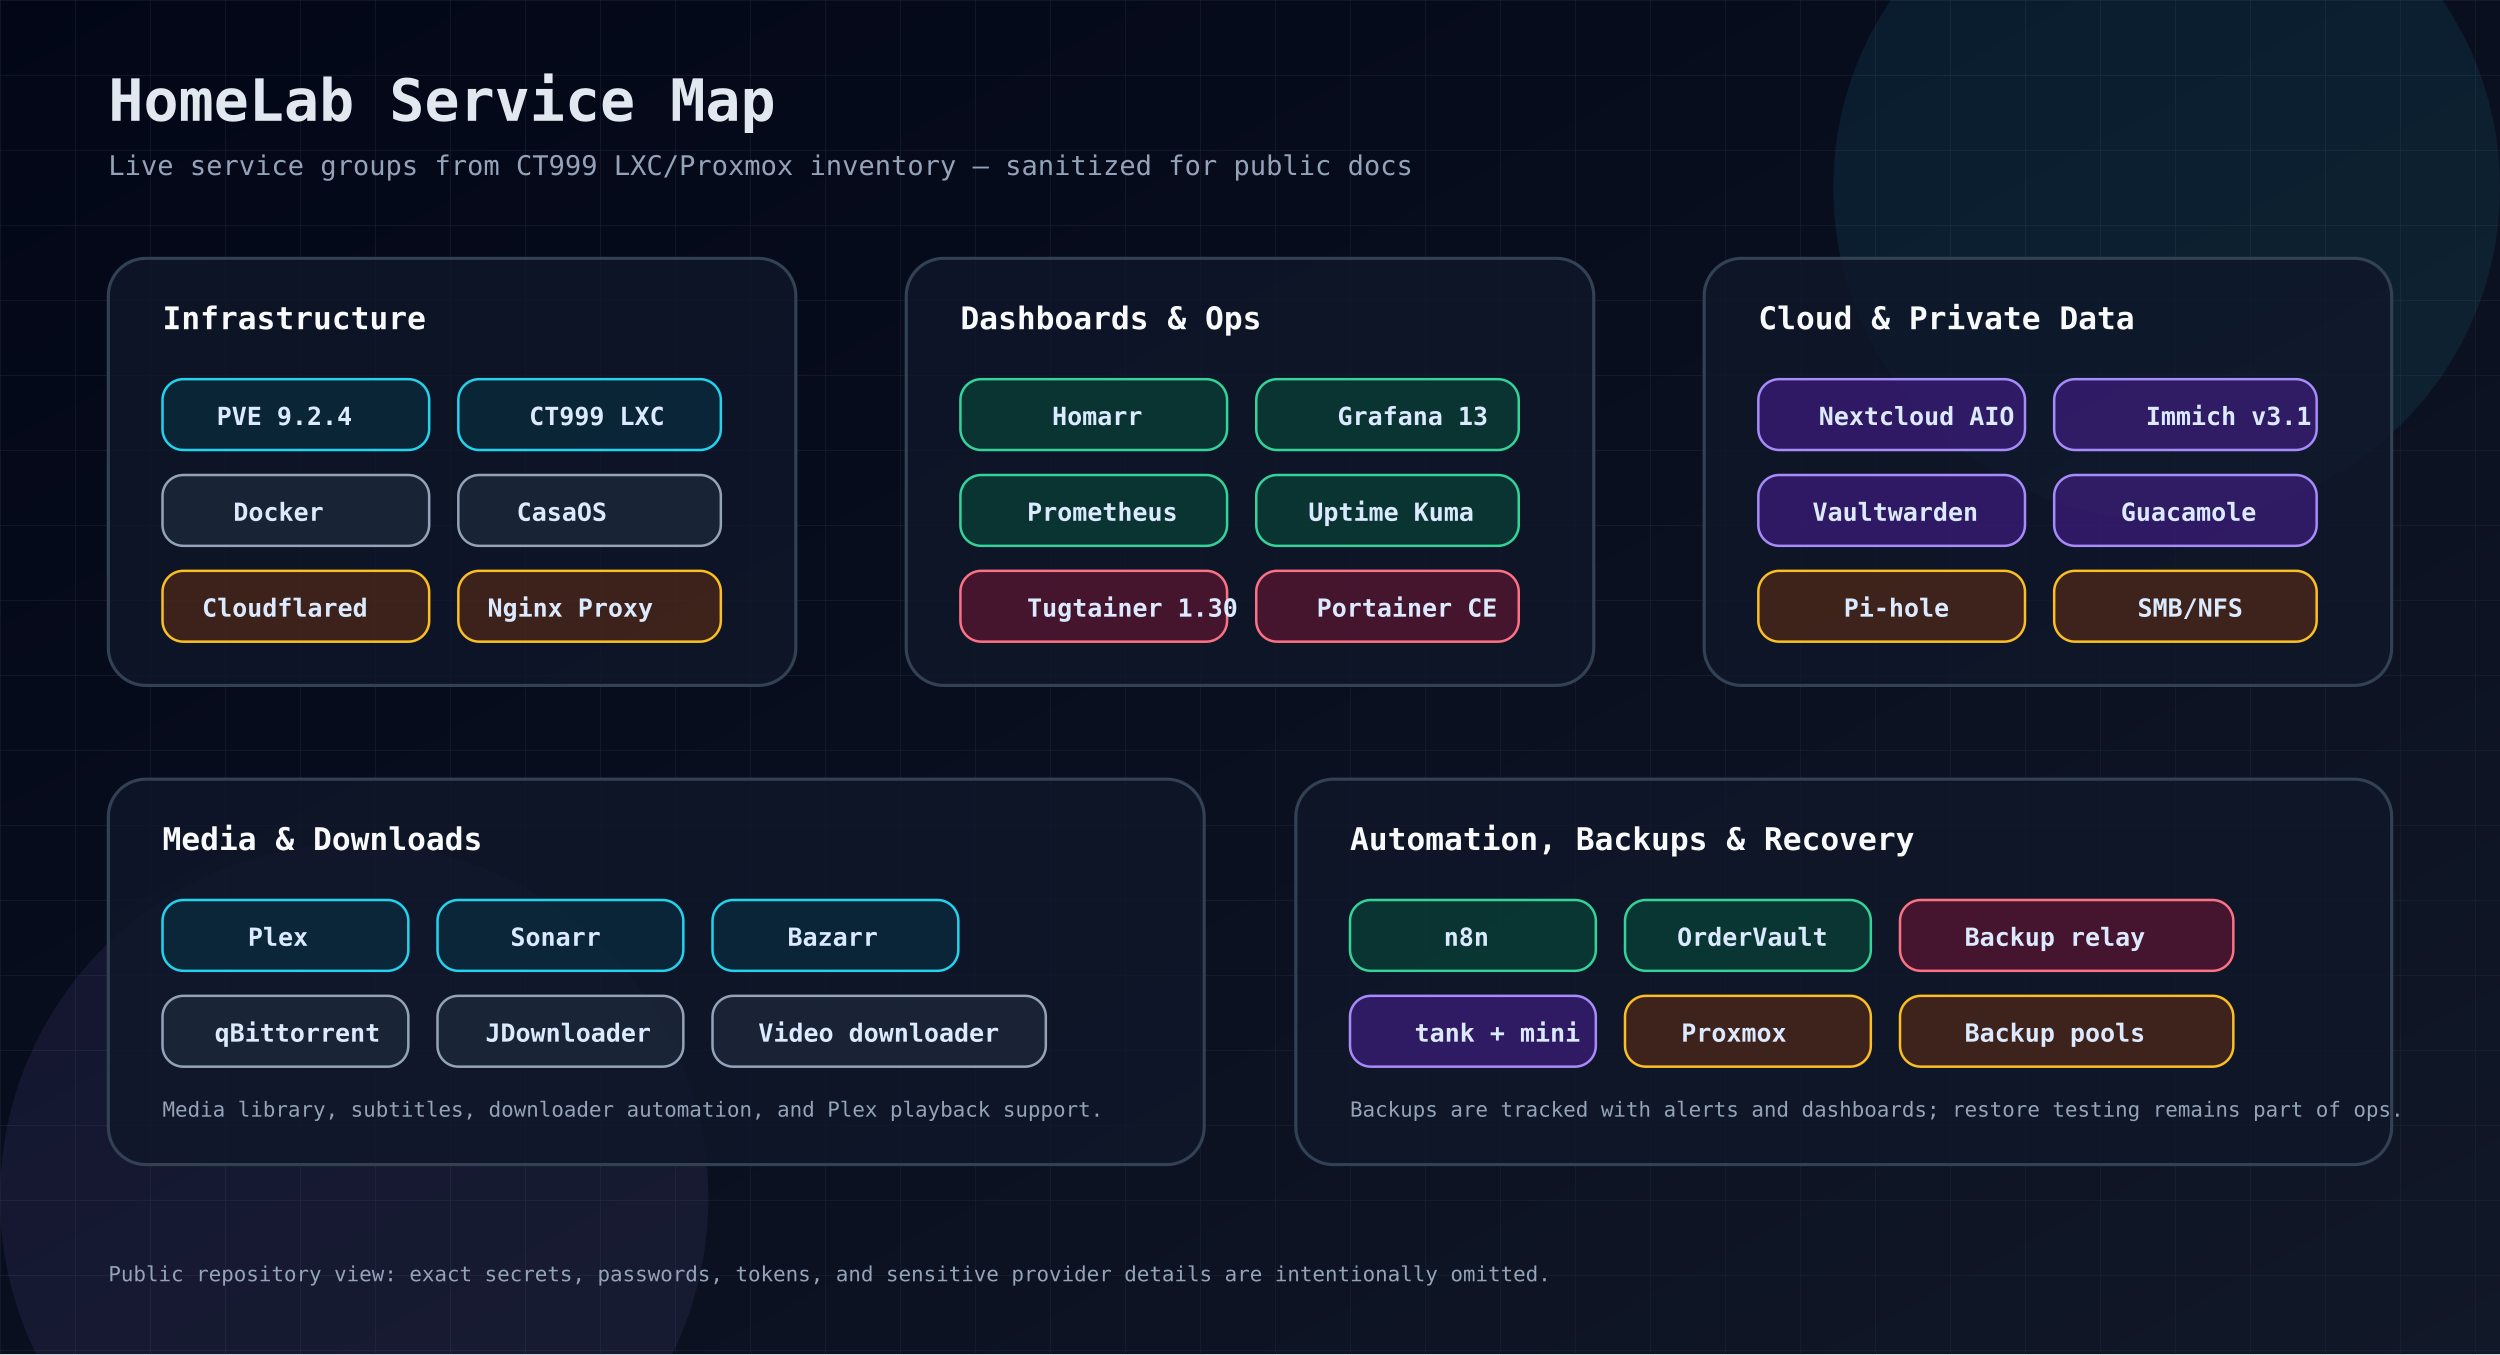
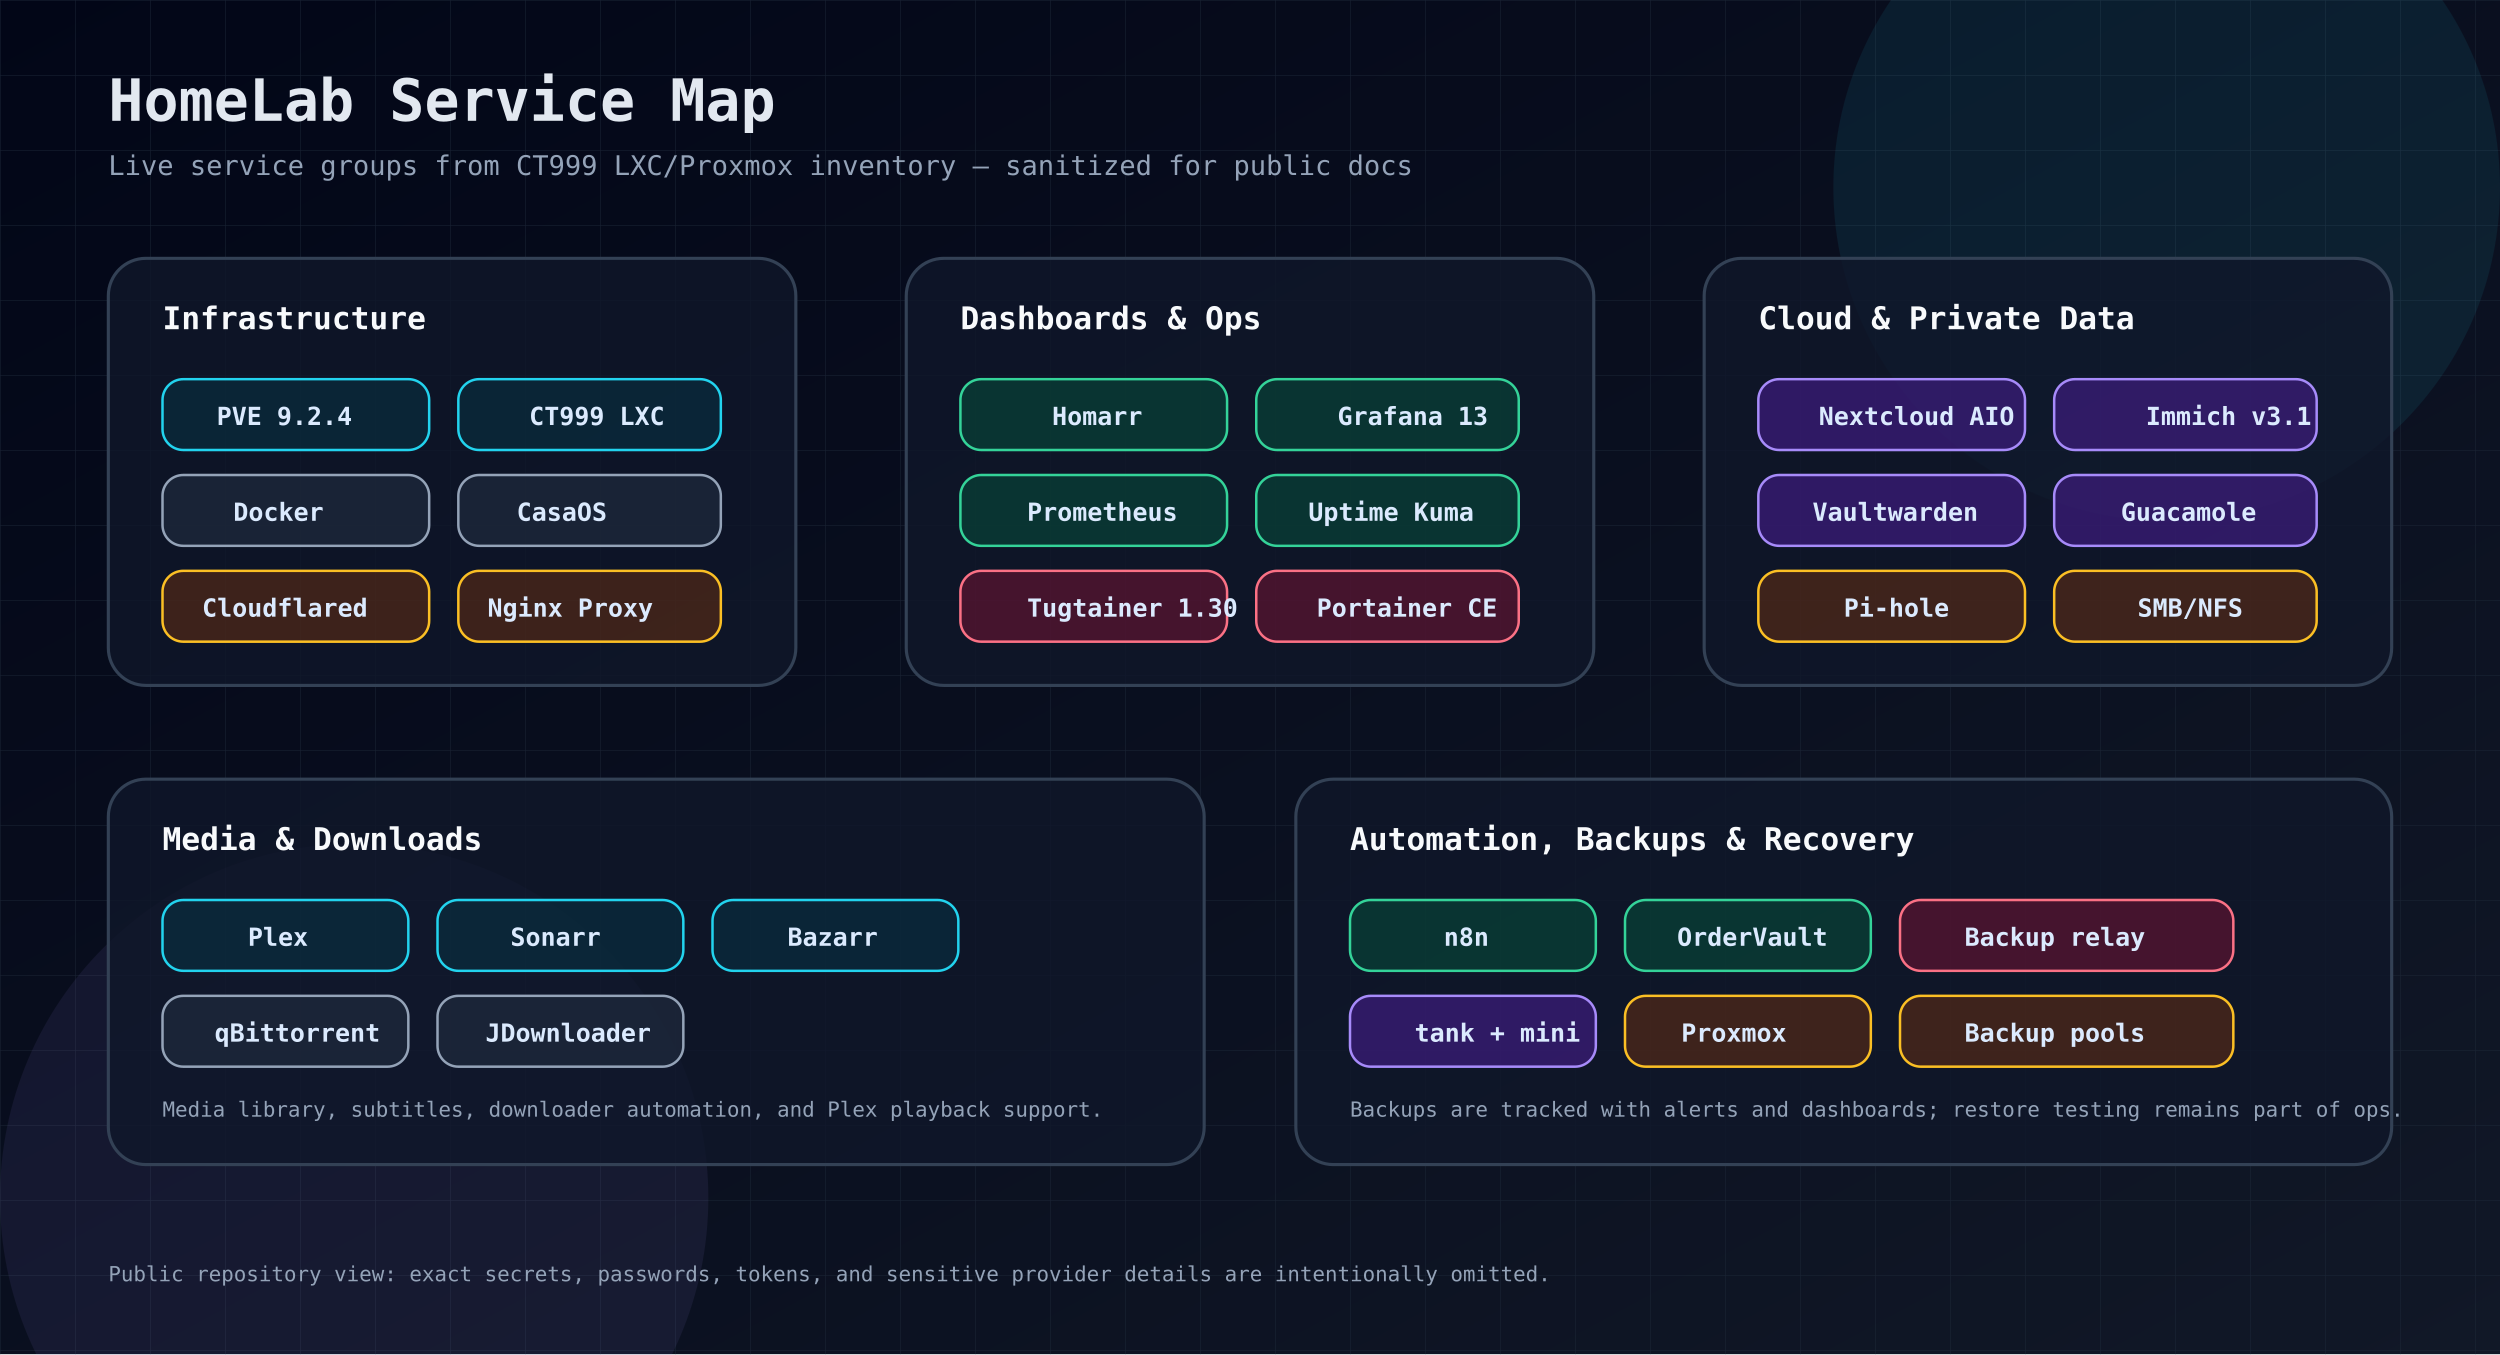
<svg xmlns="http://www.w3.org/2000/svg" width="1200" height="650" viewBox="0 0 1200 650" role="img" aria-labelledby="title desc">
  <defs>
    <linearGradient id="bg" x1="0" y1="0" x2="1" y2="1">
      <stop offset="0" stop-color="#020617" />
      <stop offset="1" stop-color="#111827" />
    </linearGradient>
    <pattern id="grid" width="36" height="36" patternUnits="userSpaceOnUse">
      <path d="M36 0 L0 0 0 36" fill="none" stroke="#1e293b" stroke-width="0.55" />
    </pattern>
    <style>
      .title{font:700 28px 'JetBrains Mono', ui-monospace, monospace;fill:#e2e8f0}.sub{font:500 13px 'JetBrains Mono', ui-monospace, monospace;fill:#94a3b8}
      .h{font:700 15px 'JetBrains Mono', ui-monospace, monospace;fill:#f8fafc}.svc{font:600 12px 'JetBrains Mono', ui-monospace, monospace;fill:#dbeafe}.note{font:500 10px 'JetBrains Mono', ui-monospace, monospace;fill:#94a3b8}
      .card{fill:rgba(15,23,42,.80);stroke:#334155;stroke-width:1.5;rx:18}.chip{rx:10;stroke-width:1.2}.cyan{fill:rgba(8,51,68,.55);stroke:#22d3ee}.green{fill:rgba(6,78,59,.55);stroke:#34d399}.violet{fill:rgba(76,29,149,.55);stroke:#a78bfa}.amber{fill:rgba(120,53,15,.45);stroke:#fbbf24}.rose{fill:rgba(136,19,55,.45);stroke:#fb7185}.slate{fill:rgba(30,41,59,.75);stroke:#94a3b8}
    </style>
  </defs>
  <rect width="1200" height="650" fill="url(#bg)" />
  <rect width="1200" height="650" fill="url(#grid)" opacity=".75" />
  <circle cx="1040" cy="90" r="160" fill="#22d3ee" opacity=".08" />
  <circle cx="170" cy="575" r="170" fill="#a78bfa" opacity=".08" />
  <text x="52" y="58" class="title">HomeLab Service Map</text>
  <text x="52" y="84" class="sub">Live service groups from CT999 LXC/Proxmox inventory — sanitized for public docs</text>
  <rect x="52" y="124" width="330" height="205" class="card" />
  <text x="78" y="158" class="h">Infrastructure</text>
  <rect x="78" y="182" width="128" height="34" class="chip cyan" />
  <text x="104" y="204" class="svc">PVE 9.2.4</text>
  <rect x="220" y="182" width="126" height="34" class="chip cyan" />
  <text x="254" y="204" class="svc">CT999 LXC</text>
  <rect x="78" y="228" width="128" height="34" class="chip slate" />
  <text x="112" y="250" class="svc">Docker</text>
  <rect x="220" y="228" width="126" height="34" class="chip slate" />
  <text x="248" y="250" class="svc">CasaOS</text>
  <rect x="78" y="274" width="128" height="34" class="chip amber" />
  <text x="97" y="296" class="svc">Cloudflared</text>
  <rect x="220" y="274" width="126" height="34" class="chip amber" />
  <text x="234" y="296" class="svc">Nginx Proxy</text>
  <rect x="435" y="124" width="330" height="205" class="card" />
  <text x="461" y="158" class="h">Dashboards &amp; Ops</text>
  <rect x="461" y="182" width="128" height="34" class="chip green" />
  <text x="505" y="204" class="svc">Homarr</text>
  <rect x="603" y="182" width="126" height="34" class="chip green" />
  <text x="642" y="204" class="svc">Grafana 13</text>
  <rect x="461" y="228" width="128" height="34" class="chip green" />
  <text x="493" y="250" class="svc">Prometheus</text>
  <rect x="603" y="228" width="126" height="34" class="chip green" />
  <text x="628" y="250" class="svc">Uptime Kuma</text>
  <rect x="461" y="274" width="128" height="34" class="chip rose" />
  <text x="493" y="296" class="svc">Tugtainer 1.30</text>
  <rect x="603" y="274" width="126" height="34" class="chip rose" />
  <text x="632" y="296" class="svc">Portainer CE</text>
  <rect x="818" y="124" width="330" height="205" class="card" />
  <text x="844" y="158" class="h">Cloud &amp; Private Data</text>
  <rect x="844" y="182" width="128" height="34" class="chip violet" />
  <text x="873" y="204" class="svc">Nextcloud AIO</text>
  <rect x="986" y="182" width="126" height="34" class="chip violet" />
  <text x="1030" y="204" class="svc">Immich v3.1</text>
  <rect x="844" y="228" width="128" height="34" class="chip violet" />
  <text x="870" y="250" class="svc">Vaultwarden</text>
  <rect x="986" y="228" width="126" height="34" class="chip violet" />
  <text x="1018" y="250" class="svc">Guacamole</text>
  <rect x="844" y="274" width="128" height="34" class="chip amber" />
  <text x="885" y="296" class="svc">Pi-hole</text>
  <rect x="986" y="274" width="126" height="34" class="chip amber" />
  <text x="1026" y="296" class="svc">SMB/NFS</text>
  <rect x="52" y="374" width="526" height="185" class="card" />
  <text x="78" y="408" class="h">Media &amp; Downloads</text>
  <rect x="78" y="432" width="118" height="34" class="chip cyan" />
  <text x="119" y="454" class="svc">Plex</text>
  <rect x="210" y="432" width="118" height="34" class="chip cyan" />
  <text x="245" y="454" class="svc">Sonarr</text>
  <rect x="342" y="432" width="118" height="34" class="chip cyan" />
  <text x="378" y="454" class="svc">Bazarr</text>
  <rect x="78" y="478" width="118" height="34" class="chip slate" />
  <text x="103" y="500" class="svc">qBittorrent</text>
  <rect x="210" y="478" width="118" height="34" class="chip slate" />
  <text x="233" y="500" class="svc">JDownloader</text>
-   <rect x="342" y="478" width="160" height="34" class="chip slate" />
-   <text x="364" y="500" class="svc">Video downloader</text>
  <text x="78" y="536" class="note">Media library, subtitles, downloader automation, and Plex playback support.</text>
  <rect x="622" y="374" width="526" height="185" class="card" />
  <text x="648" y="408" class="h">Automation, Backups &amp; Recovery</text>
  <rect x="648" y="432" width="118" height="34" class="chip green" />
  <text x="693" y="454" class="svc">n8n</text>
  <rect x="780" y="432" width="118" height="34" class="chip green" />
  <text x="805" y="454" class="svc">OrderVault</text>
  <rect x="912" y="432" width="160" height="34" class="chip rose" />
  <text x="943" y="454" class="svc">Backup relay</text>
  <rect x="648" y="478" width="118" height="34" class="chip violet" />
  <text x="679" y="500" class="svc">tank + mini</text>
  <rect x="780" y="478" width="118" height="34" class="chip amber" />
  <text x="807" y="500" class="svc">Proxmox</text>
  <rect x="912" y="478" width="160" height="34" class="chip amber" />
  <text x="943" y="500" class="svc">Backup pools</text>
  <text x="648" y="536" class="note">Backups are tracked with alerts and dashboards; restore testing remains part of ops.</text>
  <text x="52" y="615" class="note">Public repository view: exact secrets, passwords, tokens, and sensitive provider details are intentionally omitted.</text>
</svg>
